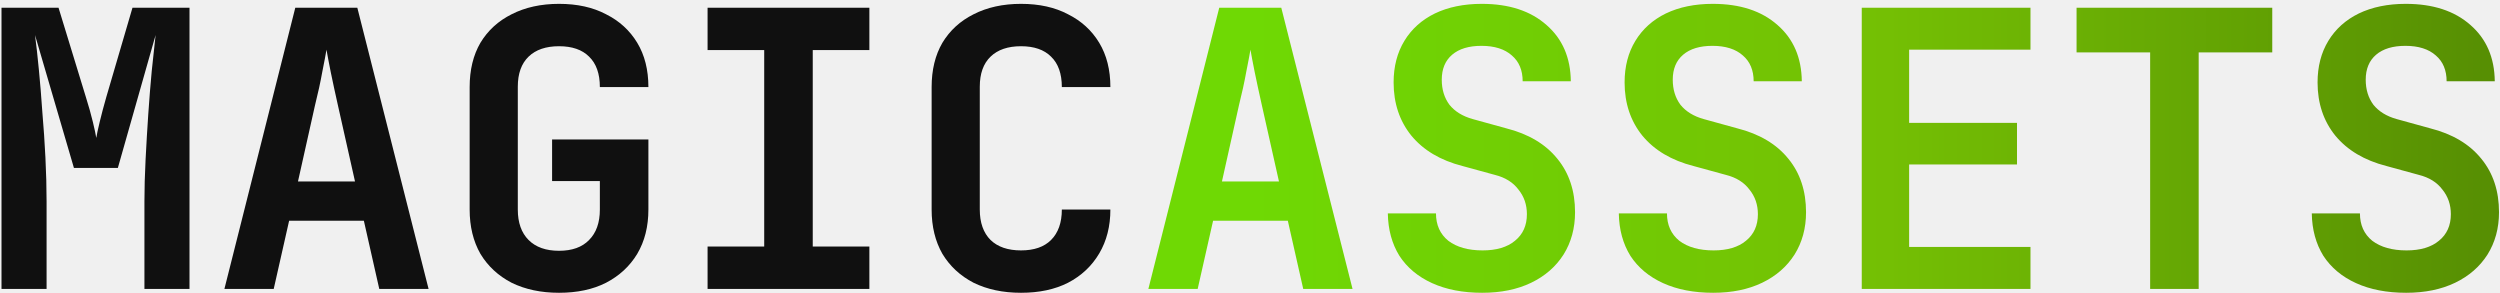
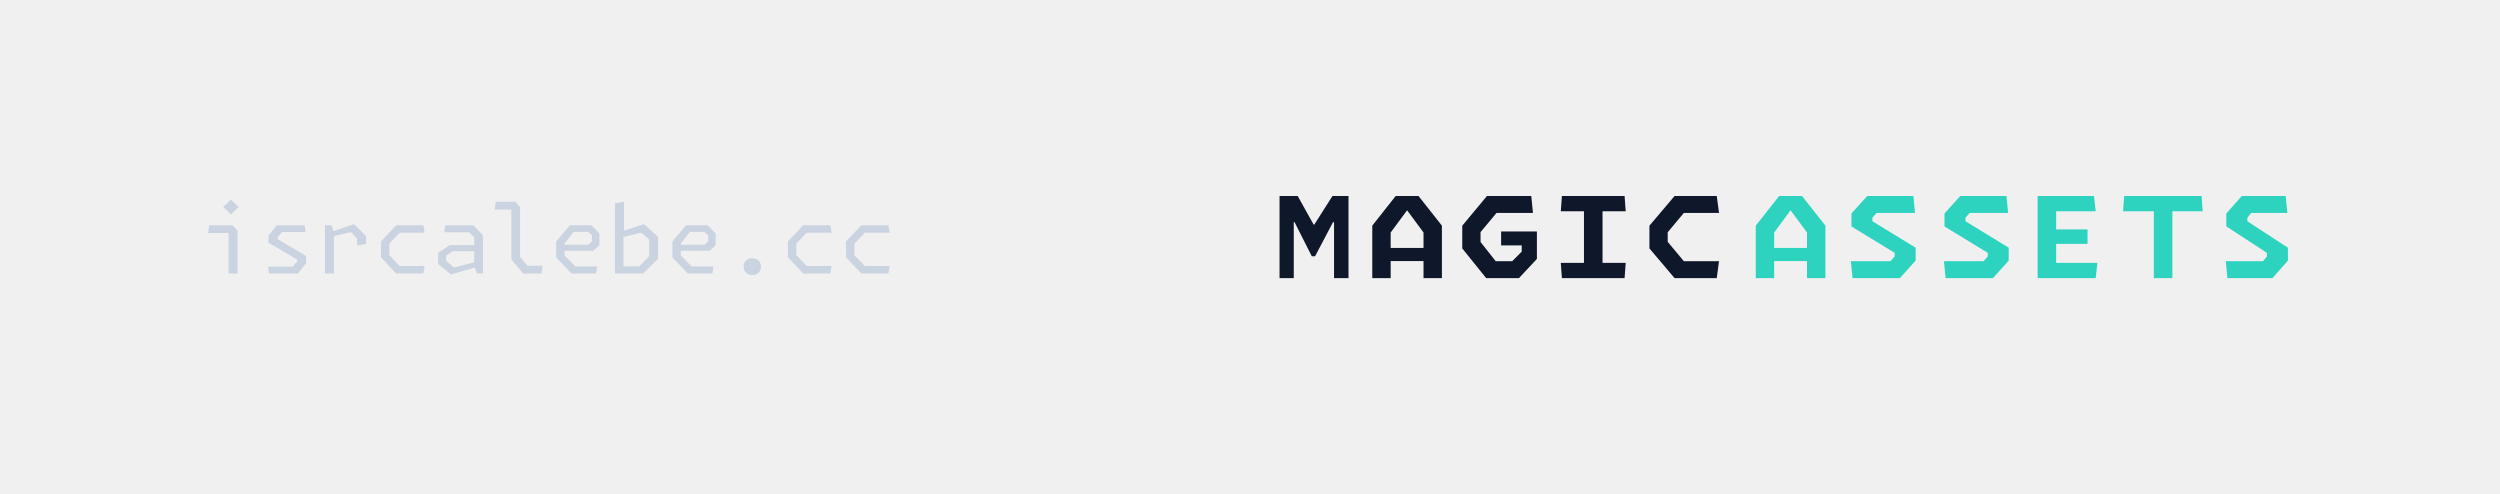
- <svg xmlns="http://www.w3.org/2000/svg" width="623" height="73" viewBox="0 0 623 73" fill="none">
-   <path d="M0.376 72V1.92H14.584L21.4 24.192C22.104 26.432 22.68 28.48 23.128 30.336C23.576 32.192 23.864 33.536 23.992 34.368C24.12 33.536 24.408 32.192 24.856 30.336C25.304 28.48 25.848 26.432 26.488 24.192L33.016 1.92H47.224V72H35.992V50.208C35.992 47.008 36.088 43.52 36.28 39.744C36.472 35.968 36.696 32.192 36.952 28.416C37.208 24.64 37.496 21.056 37.816 17.664C38.2 14.272 38.52 11.296 38.776 8.736L29.368 41.856H18.424L8.728 8.736C9.048 11.168 9.368 14.048 9.688 17.376C10.008 20.64 10.296 24.16 10.552 27.936C10.872 31.648 11.128 35.424 11.32 39.264C11.512 43.104 11.608 46.752 11.608 50.208V72H0.376ZM55.922 72L73.587 1.92H89.043L106.802 72H94.514L90.674 55.008H72.05L68.21 72H55.922ZM74.258 45.216H88.466L84.243 26.4C83.538 23.264 82.93 20.448 82.418 17.952C81.906 15.392 81.555 13.536 81.362 12.384C81.171 13.536 80.819 15.392 80.306 17.952C79.859 20.448 79.251 23.232 78.483 26.304L74.258 45.216ZM139.309 72.96C134.829 72.96 130.893 72.128 127.501 70.464C124.173 68.736 121.581 66.336 119.725 63.264C117.933 60.128 117.037 56.448 117.037 52.224V21.696C117.037 17.408 117.933 13.728 119.725 10.656C121.581 7.584 124.173 5.216 127.501 3.552C130.893 1.824 134.829 0.96 139.309 0.96C143.853 0.96 147.757 1.824 151.021 3.552C154.349 5.216 156.941 7.584 158.797 10.656C160.653 13.728 161.581 17.408 161.581 21.696H149.485C149.485 18.368 148.589 15.84 146.797 14.112C145.069 12.384 142.573 11.52 139.309 11.52C136.045 11.52 133.517 12.384 131.725 14.112C129.933 15.84 129.037 18.336 129.037 21.6V52.224C129.037 55.488 129.933 58.016 131.725 59.808C133.517 61.6 136.045 62.496 139.309 62.496C142.573 62.496 145.069 61.6 146.797 59.808C148.589 58.016 149.485 55.488 149.485 52.224V45.12H137.581V34.752H161.581V52.224C161.581 56.448 160.653 60.128 158.797 63.264C156.941 66.336 154.349 68.736 151.021 70.464C147.757 72.128 143.853 72.96 139.309 72.96ZM176.328 72V61.44H190.44V12.48H176.328V1.92H216.648V12.48H202.536V61.44H216.648V72H176.328ZM254.434 72.96C249.954 72.96 246.018 72.128 242.626 70.464C239.298 68.736 236.706 66.336 234.85 63.264C233.058 60.128 232.162 56.448 232.162 52.224V21.696C232.162 17.408 233.058 13.728 234.85 10.656C236.706 7.584 239.298 5.216 242.626 3.552C246.018 1.824 249.954 0.96 254.434 0.96C258.978 0.96 262.882 1.824 266.146 3.552C269.474 5.216 272.066 7.584 273.922 10.656C275.778 13.728 276.706 17.408 276.706 21.696H264.61C264.61 18.368 263.714 15.84 261.922 14.112C260.194 12.384 257.698 11.52 254.434 11.52C251.17 11.52 248.642 12.384 246.85 14.112C245.058 15.84 244.162 18.336 244.162 21.6V52.224C244.162 55.488 245.058 58.016 246.85 59.808C248.642 61.536 251.17 62.4 254.434 62.4C257.698 62.4 260.194 61.536 261.922 59.808C263.714 58.016 264.61 55.488 264.61 52.224H276.706C276.706 56.384 275.778 60.032 273.922 63.168C272.066 66.304 269.474 68.736 266.146 70.464C262.882 72.128 258.978 72.96 254.434 72.96Z" fill="#101010" />
-   <path d="M286.173 72L303.837 1.92H319.293L337.052 72H324.765L320.925 55.008H302.301L298.461 72H286.173ZM304.509 45.216H318.717L314.493 26.4C313.789 23.264 313.181 20.448 312.669 17.952C312.157 15.392 311.805 13.536 311.613 12.384C311.421 13.536 311.069 15.392 310.557 17.952C310.109 20.448 309.501 23.232 308.733 26.304L304.509 45.216ZM369.367 72.96C364.567 72.96 360.407 72.16 356.887 70.56C353.367 68.96 350.647 66.688 348.727 63.744C346.871 60.736 345.911 57.216 345.847 53.184H357.847C357.847 56.064 358.871 58.336 360.919 60C363.031 61.6 365.879 62.4 369.463 62.4C372.919 62.4 375.607 61.6 377.527 60C379.511 58.4 380.503 56.192 380.503 53.376C380.503 51.008 379.799 48.96 378.391 47.232C377.047 45.44 375.095 44.224 372.535 43.584L364.471 41.376C358.967 39.968 354.711 37.44 351.703 33.792C348.759 30.144 347.287 25.728 347.287 20.544C347.287 16.576 348.183 13.12 349.975 10.176C351.767 7.232 354.295 4.96 357.559 3.36C360.887 1.76 364.791 0.96 369.271 0.96C376.055 0.96 381.431 2.72 385.399 6.24C389.367 9.696 391.383 14.368 391.447 20.256H379.447C379.447 17.504 378.551 15.36 376.759 13.824C374.967 12.224 372.439 11.424 369.175 11.424C366.039 11.424 363.607 12.16 361.879 13.632C360.151 15.104 359.287 17.184 359.287 19.872C359.287 22.304 359.927 24.384 361.207 26.112C362.551 27.776 364.471 28.96 366.967 29.664L375.319 31.968C380.887 33.376 385.143 35.904 388.087 39.552C391.031 43.136 392.503 47.584 392.503 52.896C392.503 56.864 391.543 60.384 389.623 63.456C387.703 66.464 385.015 68.8 381.559 70.464C378.103 72.128 374.039 72.96 369.367 72.96ZM426.93 72.96C422.13 72.96 417.97 72.16 414.45 70.56C410.93 68.96 408.21 66.688 406.29 63.744C404.434 60.736 403.474 57.216 403.41 53.184H415.41C415.41 56.064 416.434 58.336 418.482 60C420.594 61.6 423.442 62.4 427.026 62.4C430.482 62.4 433.17 61.6 435.09 60C437.074 58.4 438.066 56.192 438.066 53.376C438.066 51.008 437.362 48.96 435.954 47.232C434.61 45.44 432.658 44.224 430.098 43.584L422.034 41.376C416.53 39.968 412.274 37.44 409.266 33.792C406.322 30.144 404.85 25.728 404.85 20.544C404.85 16.576 405.746 13.12 407.538 10.176C409.33 7.232 411.858 4.96 415.122 3.36C418.45 1.76 422.354 0.96 426.834 0.96C433.618 0.96 438.994 2.72 442.962 6.24C446.93 9.696 448.946 14.368 449.01 20.256H437.01C437.01 17.504 436.114 15.36 434.322 13.824C432.53 12.224 430.002 11.424 426.738 11.424C423.602 11.424 421.17 12.16 419.442 13.632C417.714 15.104 416.85 17.184 416.85 19.872C416.85 22.304 417.49 24.384 418.77 26.112C420.114 27.776 422.034 28.96 424.53 29.664L432.882 31.968C438.45 33.376 442.706 35.904 445.65 39.552C448.594 43.136 450.066 47.584 450.066 52.896C450.066 56.864 449.106 60.384 447.186 63.456C445.266 66.464 442.578 68.8 439.122 70.464C435.666 72.128 431.602 72.96 426.93 72.96ZM463.948 72V1.92H505.996V12.384H475.756V30.624H502.636V40.992H475.756V61.536H505.996V72H463.948ZM535.815 72V13.056H517.479V1.92H566.247V13.056H547.911V72H535.815ZM599.617 72.96C594.817 72.96 590.657 72.16 587.137 70.56C583.617 68.96 580.897 66.688 578.977 63.744C577.121 60.736 576.161 57.216 576.097 53.184H588.097C588.097 56.064 589.121 58.336 591.169 60C593.281 61.6 596.129 62.4 599.713 62.4C603.169 62.4 605.857 61.6 607.777 60C609.761 58.4 610.753 56.192 610.753 53.376C610.753 51.008 610.049 48.96 608.641 47.232C607.297 45.44 605.345 44.224 602.785 43.584L594.721 41.376C589.217 39.968 584.961 37.44 581.953 33.792C579.009 30.144 577.537 25.728 577.537 20.544C577.537 16.576 578.433 13.12 580.225 10.176C582.017 7.232 584.545 4.96 587.809 3.36C591.137 1.76 595.041 0.96 599.521 0.96C606.305 0.96 611.681 2.72 615.649 6.24C619.617 9.696 621.633 14.368 621.697 20.256H609.697C609.697 17.504 608.801 15.36 607.009 13.824C605.217 12.224 602.689 11.424 599.425 11.424C596.289 11.424 593.857 12.16 592.129 13.632C590.401 15.104 589.537 17.184 589.537 19.872C589.537 22.304 590.177 24.384 591.457 26.112C592.801 27.776 594.721 28.96 597.217 29.664L605.569 31.968C611.137 33.376 615.393 35.904 618.337 39.552C621.281 43.136 622.753 47.584 622.753 52.896C622.753 56.864 621.793 60.384 619.873 63.456C617.953 66.464 615.265 68.8 611.809 70.464C608.353 72.128 604.289 72.96 599.617 72.96Z" fill="url(#paint0_linear_43_115)" />
+ <svg xmlns="http://www.w3.org/2000/svg" width="1600" height="316" viewBox="0 0 1600 316" fill="none">
+   <g clip-path="url(#clip0_11_31)">
+     <path d="M146.27 175V149.14H133.16L133.88 144.19H148.94L152 147.64V175H146.27ZM142.85 132.46L147.8 127.78L152.72 132.46L147.8 137.17L142.85 132.46ZM172.197 175L171.507 170.68H187.287L190.227 167.29V166.18L171.867 155.35V150.73L177.147 144.19H194.937L195.627 148.51H180.567L177.627 151.9V152.98L195.927 163.84V168.46L190.647 175H172.197ZM228.514 157.06V152.77L224.674 148.54L213.694 151.18V175H207.964V144.19H212.134L213.394 147.88L226.594 143.47L234.214 151.06L234.304 156.19L228.514 157.06ZM253.571 175L243.821 164.71V154.48L253.571 144.19H270.941L271.751 148.96H255.791L249.191 155.92V163.27L255.791 170.23H271.751L270.941 175H253.571ZM305.148 175L303.948 171.22L288.588 175.69L280.368 168.91V161.86L287.808 156.85H303.528V151.93L300.378 148.66H284.298L285.018 144.19H302.988L309.108 150.64V175H305.148ZM285.528 166.9L290.568 171.22L303.528 167.83V160.75H289.878L285.528 163.6V166.9ZM334.795 175L327.265 166.06V134.08H316.615L317.305 129.1H329.785L332.845 132.55V164.32L337.615 170.05H347.245L346.555 175H334.795ZM365.702 175L355.952 164.71V154.48L364.682 144.19H378.482L383.612 149.38V156.88L379.802 160.48H361.322V163.48L368.222 170.53H382.262L381.542 175H365.702ZM361.322 156.64H376.442L378.842 154.45V150.64L376.382 148.45H367.112L361.322 155.92V156.64ZM393.579 175V130.09L399.369 129.1V147.58L412.179 143.47L421.149 151.54V165.67L411.669 175H393.579ZM399.009 170.5H409.089L415.449 163.96V153.16L410.379 148.93L399.009 151.66V170.5ZM440.116 175L430.366 164.71V154.48L439.096 144.19H452.896L458.026 149.38V156.88L454.216 160.48H435.736V163.48L442.636 170.53H456.676L455.956 175H440.116ZM435.736 156.64H450.856L453.256 154.45V150.64L450.796 148.45H441.526L435.736 155.92V156.64ZM481.463 176.05C478.403 176.05 475.913 174.01 475.913 170.62C475.913 167.2 478.403 165.25 481.463 165.25C484.553 165.25 487.013 167.2 487.013 170.62C487.013 174.01 484.553 176.05 481.463 176.05ZM514.02 175L504.27 164.71V154.48L514.02 144.19H531.39L532.2 148.96H516.24L509.64 155.92V163.27L516.24 170.23H532.2L531.39 175H514.02ZM551.227 175L541.477 164.71V154.48L551.227 144.19H568.597L569.407 148.96H553.447L546.847 155.92V163.27L553.447 170.23H569.407L568.597 175H551.227Z" fill="#CAD4E0" />
+   </g>
+   <path d="M818.904 178V125.44H830.532L840.72 143.728H841.152L852.78 125.44H863.04V178H853.788V142.18H853.14L841.656 163.996H839.532L828.516 142.18H828.012V178H818.904ZM878.257 178V144.412L893.233 125.44H907.849L922.825 144.412V178H911.053V167.092H890.029V178H878.257ZM890.029 158.668H911.053V148.804L900.541 134.584L890.029 148.804V158.668ZM951.145 178L935.845 158.992V144.448L951.649 125.44H980.017L981.097 136.276H957.769L947.545 148.552V154.888L957.265 167.164H967.813L973.898 161.044V157.048H960.721V148.156H983.617V165.724L972.133 178H951.145ZM999.626 178L998.906 168.244H1013.74V135.196H998.906L999.626 125.44H1039.73L1040.45 135.196H1025.62V168.244H1040.45L1039.73 178H999.626ZM1071.72 178L1055.63 158.992V144.448L1071.72 125.44H1098.72L1100.16 136.276H1077.66L1067.33 148.66V154.78L1077.66 167.164H1100.16L1098.72 178H1071.72Z" fill="#0F172A" />
+   <path d="M1123.69 178V144.412L1138.66 125.44H1153.28L1168.26 144.412V178H1156.48V167.092H1135.46V178H1123.69ZM1135.46 158.668H1156.48V148.804L1145.97 134.584L1135.46 148.804V158.668ZM1185.63 178L1184.55 167.164H1209.9L1212.6 164.14V161.836L1184.91 144.916V136.636L1194.99 125.44H1224.55L1225.63 136.276H1201.04L1198.34 139.3V141.604L1225.99 158.524V166.804L1215.91 178H1185.63ZM1245.2 178L1244.12 167.164H1269.47L1272.17 164.14V161.836L1244.48 144.916V136.636L1254.56 125.44H1284.12L1285.2 136.276H1260.61L1257.91 139.3V141.604L1285.56 158.524V166.804L1275.48 178H1245.2ZM1304.09 178V125.44H1340.16L1341.24 135.196H1315.93V146.824H1336.02V156.076H1315.93V168.244H1342.32L1341.24 178H1304.09ZM1378.45 178V135.196H1358.76L1359.48 125.44H1409.01L1409.73 135.196H1390.33V178H1378.45ZM1425.56 178L1424.48 167.164H1448.32L1450.84 164.14V161.836L1424.84 144.88V136.636L1434.74 125.44H1462.82L1463.9 136.276H1440.79L1438.31 139.3V141.604L1464.26 158.56V166.804L1454.36 178H1425.56Z" fill="#2DD3BE" />
  <defs>
-     <linearGradient id="paint0_linear_43_115" x1="-5" y1="37.5" x2="629" y2="37.5" gradientUnits="userSpaceOnUse">
-       <stop offset="0.5" stop-color="#6FD904" />
-       <stop offset="0.75" stop-color="#74BF04" />
-       <stop offset="1" stop-color="#558C03" />
-     </linearGradient>
+     <clipPath id="clip0_11_31">
+       <rect width="673" height="60" fill="white" transform="translate(128 128)" />
+     </clipPath>
  </defs>
</svg>
